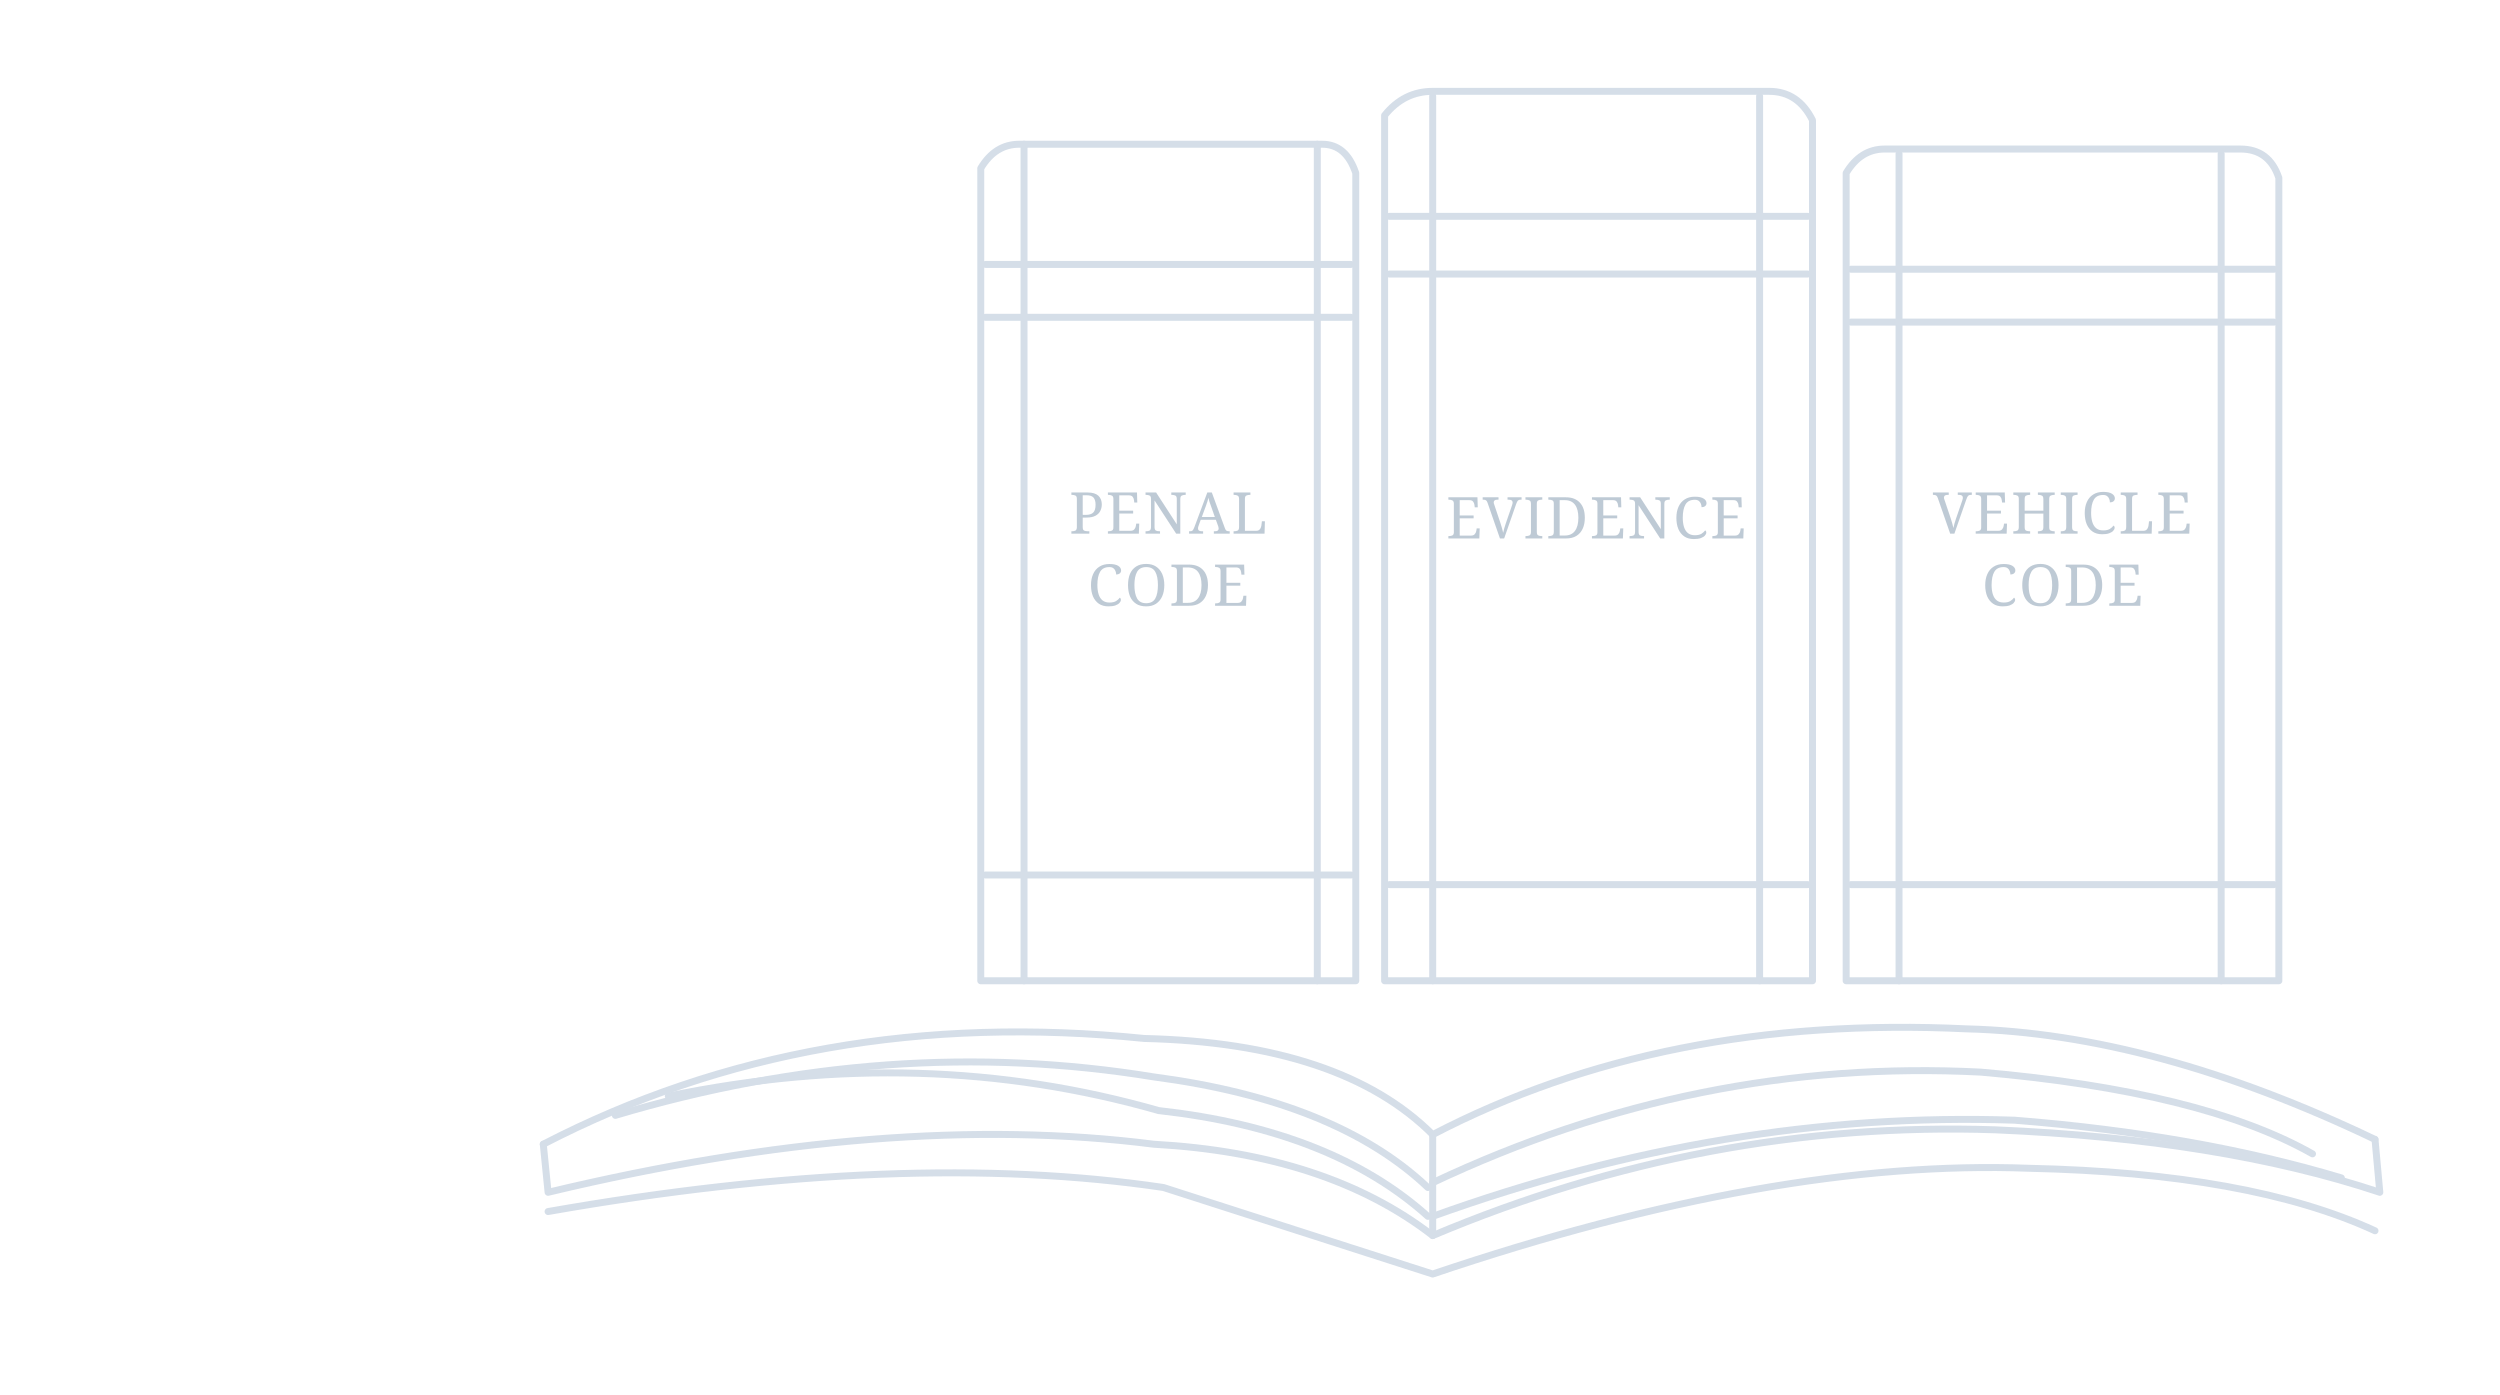
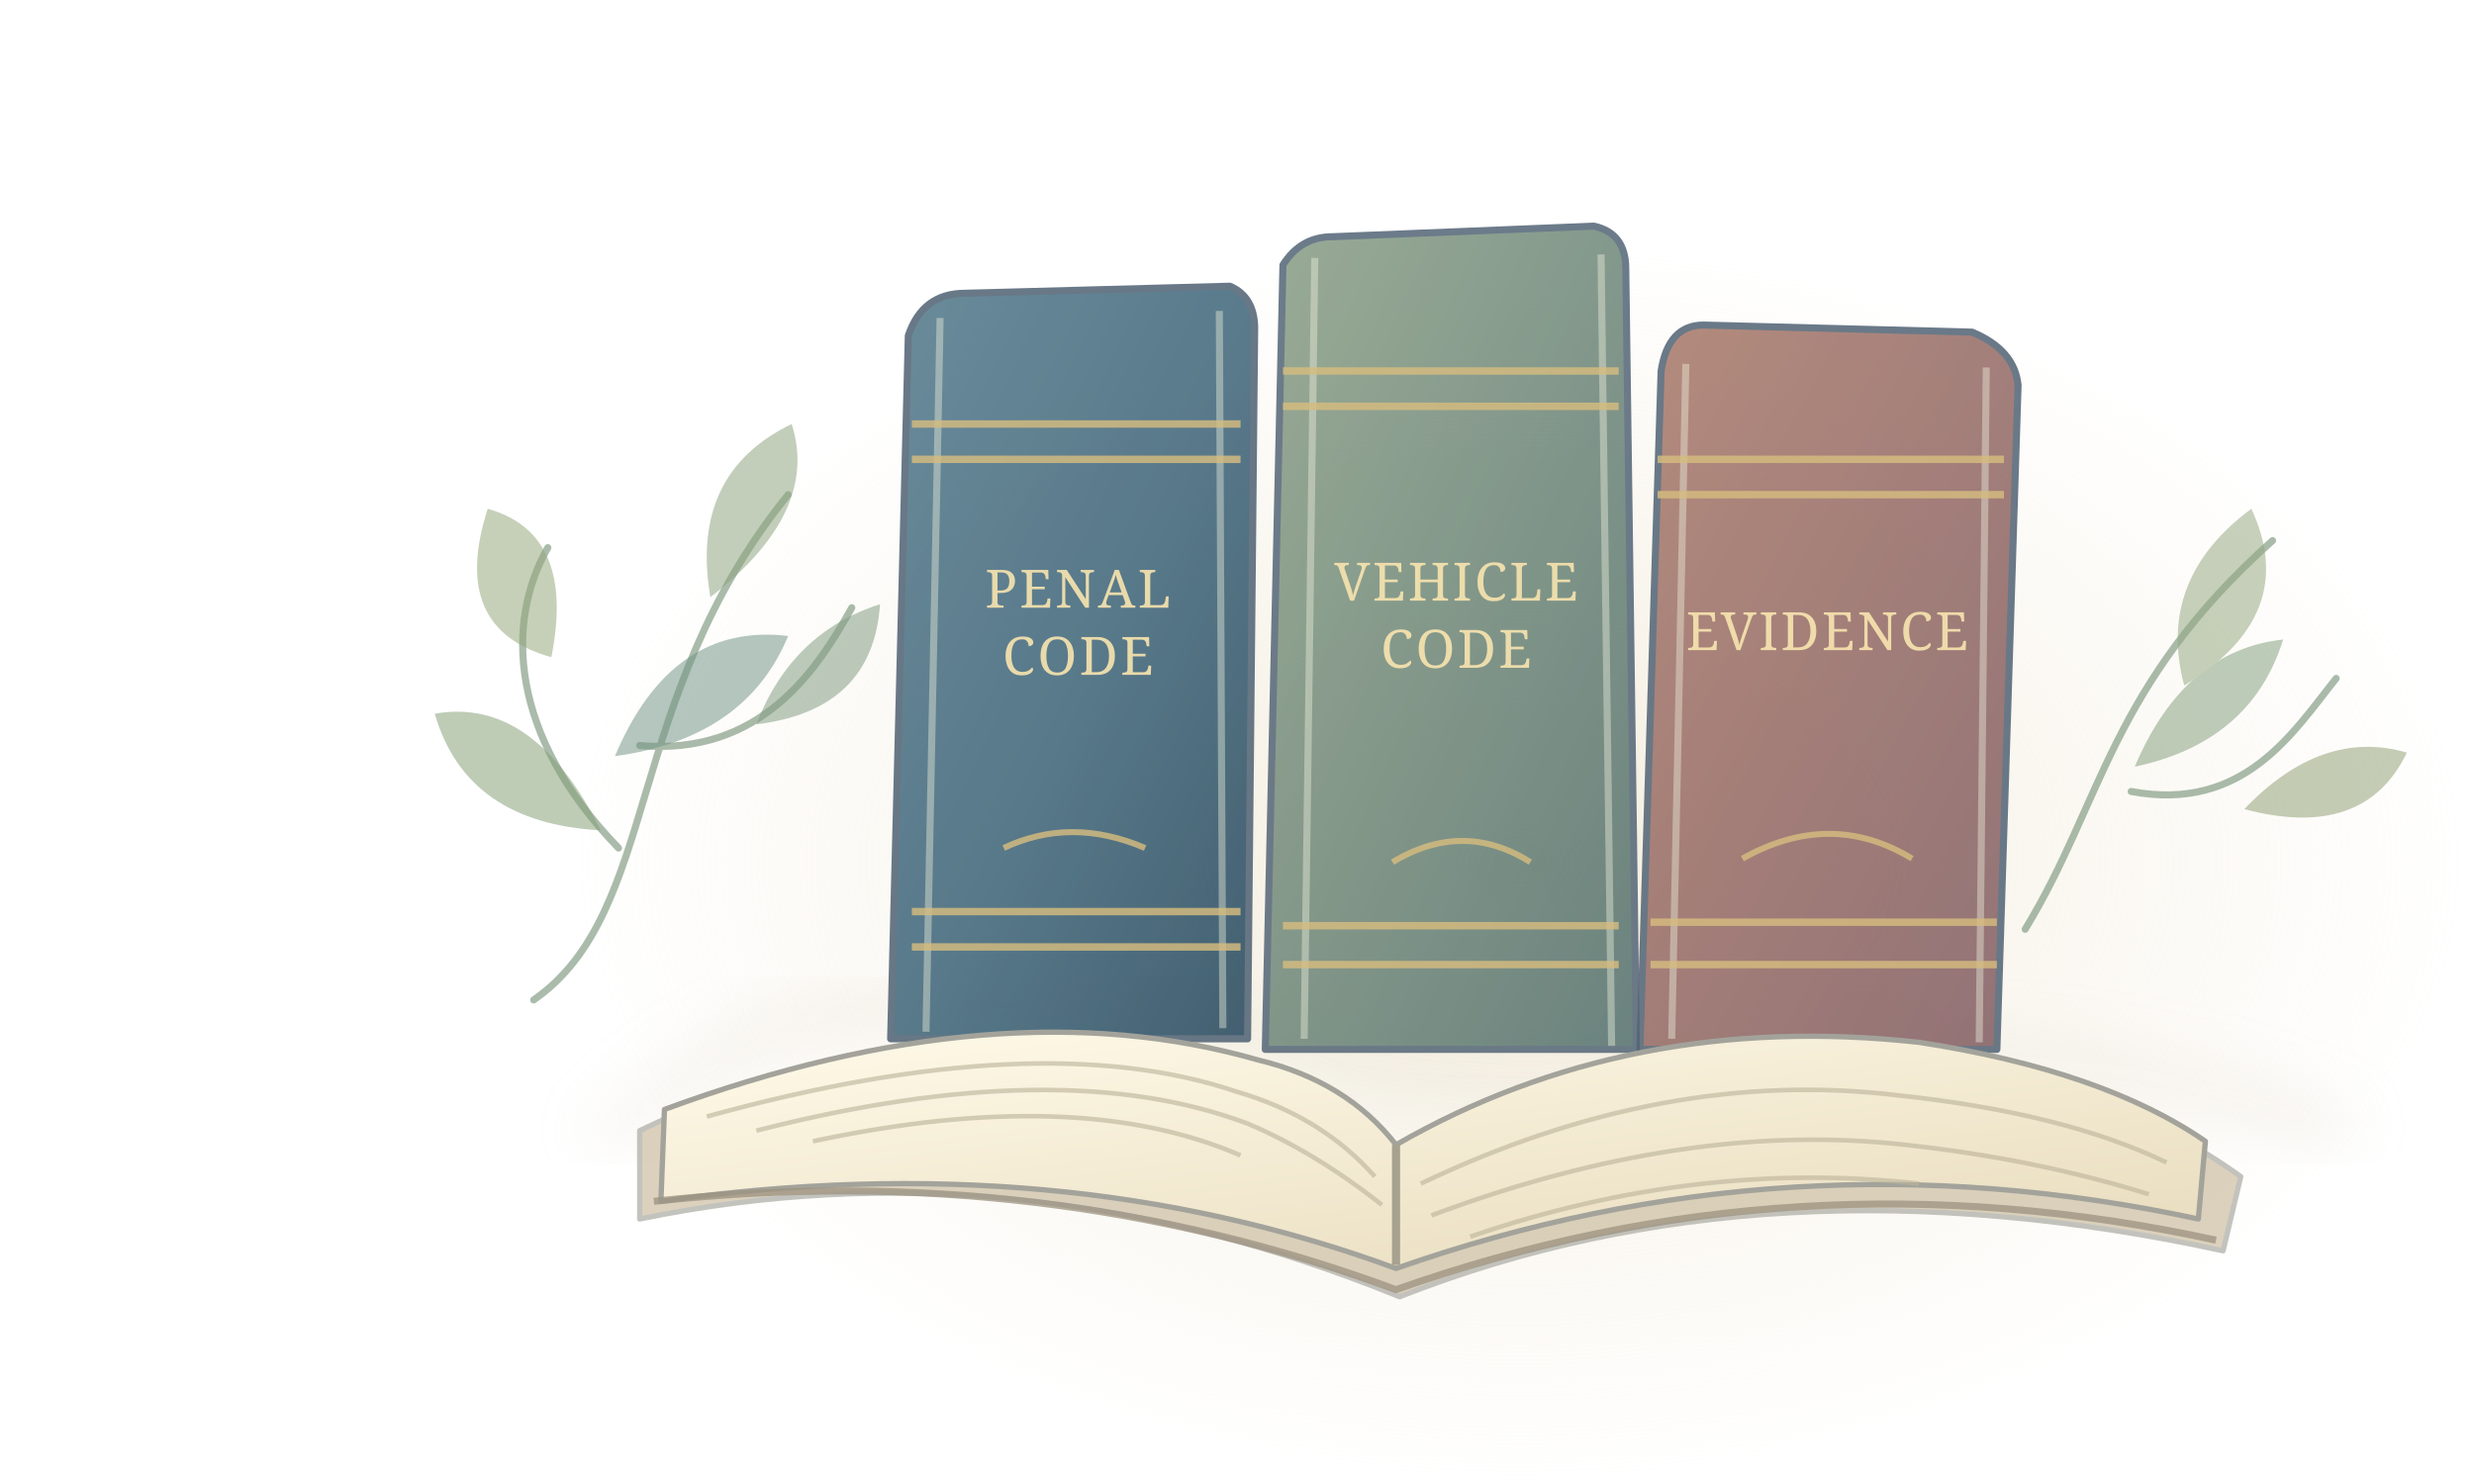
- <svg xmlns="http://www.w3.org/2000/svg" viewBox="0 0 520 290" fill="none" aria-hidden="true">
-   <g stroke="#AFC0D4" stroke-width="1.45" stroke-linecap="round" stroke-linejoin="round" opacity=".53">
-     <path d="M204 35Q207 30 212 30H275Q280 30 282 36V204H204Z" />
-     <path d="M213 30V204M274 30V204M205 55H281M205 66H281M205 182H281" />
-     <path d="M288 24Q292 19 298 19H368Q374 19 377 25V204H288Z" />
-     <path d="M298 20V204M366 20V204M289 45H376M289 57H376M289 184H376" />
-     <path d="M384 36Q387 31 392 31H466Q472 31 474 37V204H384Z" />
-     <path d="M395 32V204M462 32V204M385 56H473M385 67H473M385 184H473" />
-     <path d="M113 238Q169 209 238 216Q279 217 298 236Q346 211 409 214Q448 215 494 237" />
-     <path d="M113 238L114 248Q185 231 240 238Q276 240 298 257Q355 233 415 235Q462 237 495 248L494 237" />
-     <path d="M298 236V257" />
-     <path d="M128 232Q185 215 240 224Q278 229 297 247" />
-     <path d="M139 228Q192 217 241 231Q277 235 297 253" />
-     <path d="M298 246Q353 220 412 223Q458 227 481 240" />
-     <path d="M298 253Q359 231 419 233Q457 236 487 245" />
-     <path d="M114 252Q188 239 242 247L298 265Q369 241 422 243Q468 244 494 256" />
+ <svg xmlns="http://www.w3.org/2000/svg" viewBox="0 0 700 420" fill="none" aria-hidden="true">
+   <defs>
+     <linearGradient id="blue" x1="0" y1="0" x2="1" y2="1">
+       <stop stop-color="#547A8B" />
+       <stop offset=".55" stop-color="#3F6579" />
+       <stop offset="1" stop-color="#27495E" />
+     </linearGradient>
+     <linearGradient id="green" x1="0" y1="0" x2="1" y2="1">
+       <stop stop-color="#889D83" />
+       <stop offset="1" stop-color="#526F6D" />
+     </linearGradient>
+     <linearGradient id="rose" x1="0" y1="0" x2="1" y2="1">
+       <stop stop-color="#A87969" />
+       <stop offset="1" stop-color="#815D63" />
+     </linearGradient>
+     <linearGradient id="paper" x1="0" y1="0" x2=".8" y2="1">
+       <stop stop-color="#FFFAE9" />
+       <stop offset="1" stop-color="#E9DDBF" />
+     </linearGradient>
+     <radialGradient id="wash">
+       <stop stop-color="#EDE3CC" stop-opacity=".62" />
+       <stop offset="1" stop-color="#EDE3CC" stop-opacity="0" />
+     </radialGradient>
+     <filter id="soft">
+       <feGaussianBlur stdDeviation="8" />
+     </filter>
+   </defs>
+   <ellipse cx="430" cy="244" rx="266" ry="177" fill="url(#wash)" />
+   <path d="M170 325C231 262 317 280 378 298S556 275 665 322" stroke="#CABD9E" stroke-width="13" opacity=".15" filter="url(#soft)" />
+   <g stroke="#7D977E" stroke-width="2" opacity=".65" stroke-linecap="round">
+     <path d="M151 283C187 258 176 198 223 140M175 240C144 208 143 176 155 155M181 211C215 214 231 190 241 172M573 263C595 227 597 194 643 153M603 224C635 230 649 207 661 192" />
  </g>
-   <g fill="#9AACBD" font-family="Georgia, serif" font-size="12" text-anchor="middle" letter-spacing=".35" opacity=".64">
-     <text x="243" y="111">PENAL</text>
-     <text x="243" y="126">CODE</text>
-     <text x="332" y="112">EVIDENCE</text>
-     <text x="429" y="111">VEHICLE</text>
-     <text x="429" y="126">CODE</text>
+   <g opacity=".53">
+     <path d="M170 235Q132 233 123 202Q151 197 170 235Z" fill="#859F76" />
+     <path d="M174 214Q190 176 223 180Q211 209 174 214Z" fill="#729485" />
+     <path d="M156 186Q127 178 138 144Q163 151 156 186Z" fill="#93A778" />
+     <path d="M201 169Q195 134 224 120Q232 145 201 169Z" fill="#8BA27D" />
+     <path d="M214 205Q224 179 249 171Q247 201 214 205Z" fill="#819B80" />
+     <path d="M604 217Q618 184 646 181Q637 210 604 217Z" fill="#839F7D" />
+     <path d="M618 194Q610 164 637 144Q651 174 618 194Z" fill="#93A77E" />
+     <path d="M635 229Q657 206 681 213Q669 238 635 229Z" fill="#8F9F73" />
+   </g>
+   <g stroke="#526475" stroke-linejoin="round" stroke-width="2">
+     <path d="M257 95Q261 83 273 83L348 81Q355 84 355 93L353 294L252 294Z" fill="url(#blue)" opacity=".87" />
+     <path d="M363 75Q368 67 377 67L451 64Q460 66 460 76L463 297H358Z" fill="url(#green)" opacity=".85" />
+     <path d="M470 105Q472 92 482 92L558 94Q570 99 571 109L565 297H464Z" fill="url(#rose)" opacity=".86" />
+     <path d="M266 90L262 292M345 88L346 291M372 73L369 294M453 72L456 296M477 103L473 294M562 104L560 295" stroke="#EFF0DE" stroke-opacity=".42" stroke-width="2" />
+   </g>
+   <g stroke="#D5BC7F" stroke-width="2.1" opacity=".82">
+     <path d="M258 120H351M258 130H351M258 258H351M258 268H351" />
+     <path d="M363 105H458M363 115H458M363 262H458M363 273H458" />
+     <path d="M469 130H567M469 140H567M467 261H565M467 273H565" />
+     <path d="M284 240Q303 231 324 240M394 244Q414 232 433 244M493 243Q518 229 541 243" stroke-width="1.7" />
+   </g>
+   <g fill="#F7E4AF" opacity=".91" font-family="Georgia,serif" text-anchor="middle" font-size="15" letter-spacing=".7">
+     <text x="305" y="172">PENAL</text>
+     <text x="305" y="191">CODE</text>
+     <text x="412" y="170">VEHICLE</text>
+     <text x="412" y="189">CODE</text>
+     <text x="517" y="184">EVIDENCE</text>
+   </g>
+   <g stroke="#A3A39B" stroke-width="1.5" stroke-linejoin="round">
+     <path d="M181 320Q264 280 351 304Q380 309 393 329Q453 292 540 299Q595 305 634 333L629 354Q500 326 396 367Q288 323 181 345Z" fill="#C8B99A" opacity=".65" />
+     <path d="M188 314Q283 279 356 300Q381 306 395 324Q461 286 543 295Q595 303 624 323L622 345Q506 320 395 359Q300 324 187 340Z" fill="url(#paper)" />
+     <path d="M395 324L395 358" stroke="#A7A18F" stroke-width="2.3" />
+     <path d="M200 316Q294 290 350 309Q374 316 389 333M214 320Q300 298 353 318Q372 326 391 341M230 323Q305 307 351 327M402 335Q471 302 537 310Q584 315 613 329M405 344Q477 317 539 324Q576 328 608 338M416 350Q480 328 543 335" stroke="#BDB59C" opacity=".63" stroke-width="1.3" />
+     <path d="M185 340Q295 328 395 365Q508 325 627 351" stroke="#9C927F" stroke-width="2" opacity=".75" />
  </g>
</svg>
